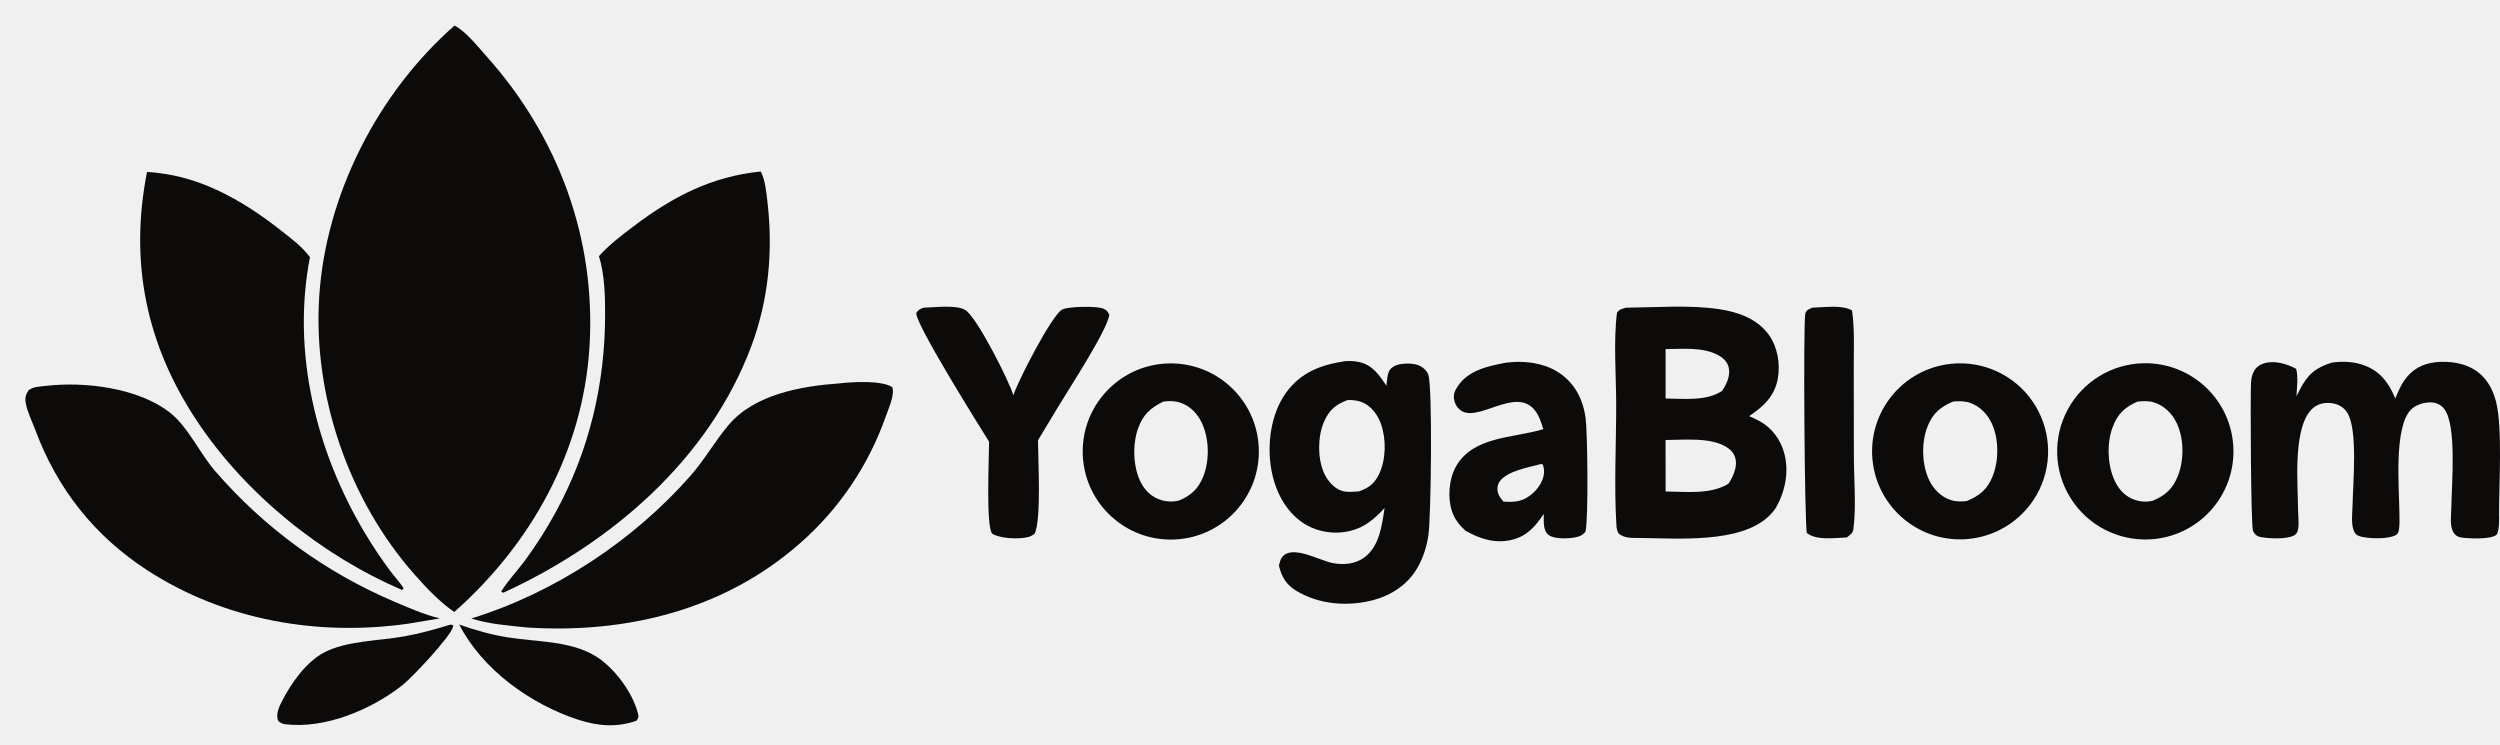
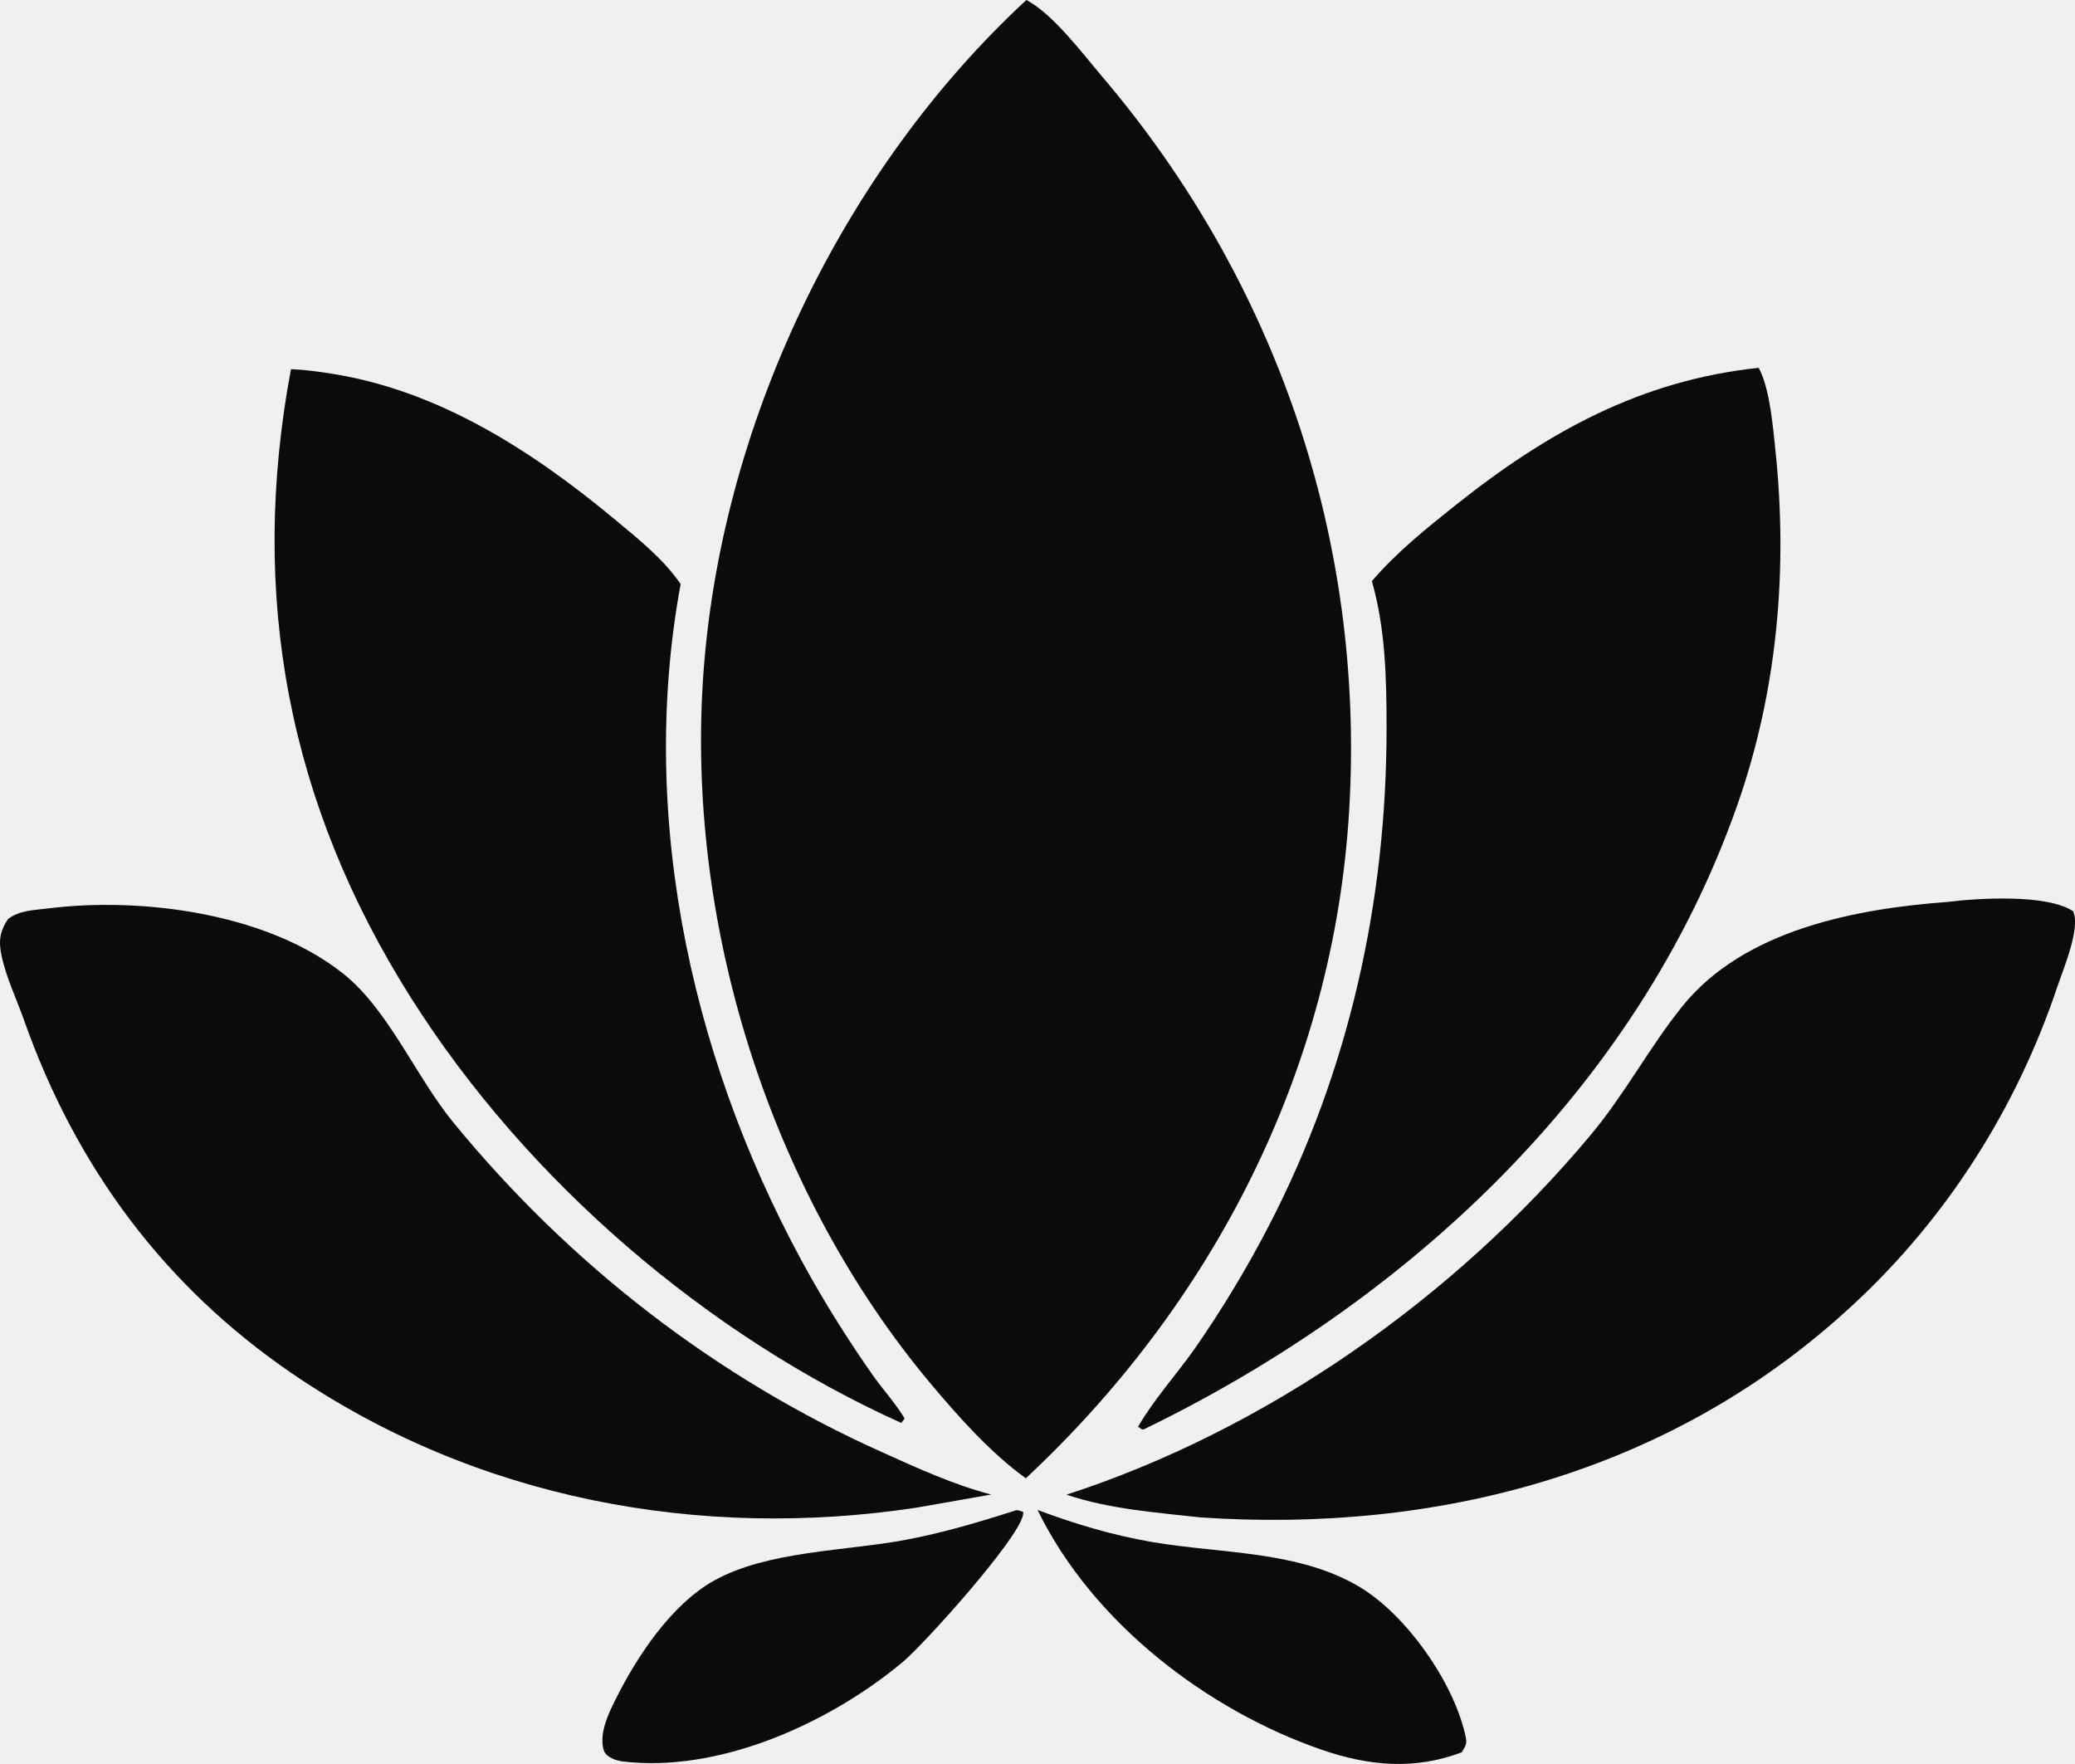
- <svg xmlns="http://www.w3.org/2000/svg" width="84" height="25" viewBox="0 0 84 25" fill="none">
-   <g clip-path="url(#clip0_11213_359)">
-     <path d="M15.272 0.86C15.645 1.045 16.065 1.578 16.347 1.892C18.764 4.592 20.031 8.031 19.807 11.651C19.59 15.154 17.86 18.264 15.264 20.563C14.772 20.227 14.322 19.748 13.929 19.304C11.723 16.809 10.514 13.304 10.725 9.979C10.942 6.55 12.694 3.12 15.272 0.86Z" fill="#0D0B0A" />
-     <path d="M25.558 5.763C25.565 5.775 25.573 5.786 25.58 5.799C25.717 6.079 25.757 6.524 25.792 6.835C25.974 8.451 25.823 10.072 25.255 11.603C23.834 15.428 20.55 18.243 16.92 19.912C16.877 19.911 16.906 19.915 16.84 19.877C17.062 19.514 17.372 19.189 17.628 18.848C18.019 18.316 18.374 17.758 18.689 17.177C19.802 15.131 20.333 12.88 20.332 10.559C20.331 9.9 20.316 9.242 20.125 8.605C20.466 8.227 20.883 7.909 21.288 7.603C22.593 6.615 23.908 5.927 25.558 5.763Z" fill="#0D0B0A" />
-     <path d="M4.94 5.779C5.136 5.786 5.334 5.812 5.528 5.841C7.019 6.068 8.324 6.862 9.489 7.781C9.814 8.038 10.17 8.305 10.415 8.643C9.795 11.825 10.617 15.162 12.263 17.914C12.525 18.352 12.809 18.776 13.113 19.186C13.258 19.382 13.431 19.559 13.562 19.764L13.515 19.824C10.802 18.664 8.26 16.61 6.625 14.156C4.91 11.581 4.342 8.807 4.94 5.779Z" fill="#0D0B0A" />
-     <path d="M28.212 12.881C28.645 12.829 29.615 12.775 29.977 13.005C29.996 13.06 30.001 13.065 30.003 13.132C30.01 13.386 29.844 13.765 29.758 14.002C29.183 15.636 28.198 17.095 26.897 18.239C24.351 20.491 21.051 21.298 17.718 21.084C17.089 21.018 16.44 20.974 15.835 20.781C18.627 19.922 21.284 18.168 23.208 15.977C23.681 15.438 24.028 14.812 24.488 14.271C25.362 13.242 26.946 12.97 28.212 12.881Z" fill="#0D0B0A" />
-     <path d="M1.537 12.966C2.838 12.813 4.604 13.027 5.676 13.837C6.313 14.319 6.697 15.213 7.224 15.822C8.87 17.729 10.933 19.233 13.253 20.218C13.747 20.429 14.255 20.65 14.777 20.778L13.733 20.953C10.693 21.39 7.543 20.847 4.941 19.156C3.17 18.004 1.923 16.424 1.189 14.453C1.082 14.164 0.921 13.851 0.866 13.55C0.833 13.374 0.862 13.258 0.964 13.109C1.128 12.988 1.341 12.99 1.537 12.966Z" fill="#0D0B0A" />
-     <path d="M54.632 10.339C55.645 10.33 56.751 10.24 57.751 10.386C58.395 10.479 59.049 10.71 59.441 11.261C59.728 11.668 59.823 12.239 59.734 12.724C59.624 13.319 59.248 13.662 58.771 13.982C58.885 14.03 58.998 14.083 59.108 14.141C59.529 14.369 59.827 14.765 59.95 15.225C60.119 15.855 59.984 16.504 59.67 17.062C59.599 17.169 59.516 17.264 59.423 17.352C58.461 18.264 56.353 18.088 55.111 18.076C54.871 18.074 54.556 18.096 54.378 17.914C54.335 17.823 54.318 17.763 54.312 17.66C54.23 16.325 54.304 14.94 54.304 13.601C54.303 12.653 54.209 11.418 54.332 10.502C54.428 10.382 54.488 10.383 54.632 10.339ZM58.027 15.032C57.49 14.682 56.586 14.783 55.963 14.784L55.965 16.514C56.655 16.518 57.462 16.625 58.074 16.255C58.219 16.042 58.363 15.726 58.322 15.462C58.291 15.27 58.186 15.136 58.027 15.032ZM57.771 11.957C57.259 11.649 56.54 11.727 55.964 11.73V13.39C56.582 13.395 57.319 13.486 57.859 13.137C58.004 12.93 58.144 12.631 58.089 12.369C58.049 12.176 57.935 12.056 57.771 11.957Z" fill="#0D0B0A" />
-     <path d="M45.185 12.136C45.339 12.123 45.495 12.131 45.647 12.16C46.11 12.253 46.336 12.595 46.584 12.958C46.598 12.831 46.608 12.694 46.638 12.57C46.669 12.44 46.739 12.36 46.856 12.298C47.043 12.198 47.445 12.192 47.641 12.265C47.784 12.318 47.943 12.442 47.992 12.592C48.138 13.035 48.082 17.37 47.997 17.963C47.942 18.354 47.821 18.739 47.623 19.081C47.306 19.634 46.765 19.994 46.157 20.159C45.301 20.39 44.327 20.316 43.563 19.856C43.222 19.651 43.062 19.387 42.972 19.006C43.001 18.869 43.035 18.735 43.153 18.646C43.535 18.357 44.362 18.842 44.787 18.921C45.153 18.989 45.548 18.952 45.852 18.722C46.353 18.344 46.436 17.645 46.522 17.069C46.186 17.427 45.867 17.716 45.372 17.837C44.836 17.969 44.249 17.878 43.787 17.573C43.18 17.17 42.841 16.48 42.717 15.779C42.566 14.925 42.698 13.904 43.215 13.19C43.709 12.509 44.387 12.258 45.185 12.136ZM45.276 13.443C44.876 13.593 44.656 13.778 44.485 14.176C44.274 14.665 44.268 15.374 44.474 15.864C44.583 16.123 44.801 16.396 45.075 16.488C45.257 16.549 45.476 16.523 45.662 16.51C45.991 16.393 46.178 16.254 46.334 15.935C46.574 15.444 46.582 14.753 46.399 14.241C46.292 13.943 46.082 13.65 45.784 13.522C45.632 13.456 45.44 13.434 45.276 13.443Z" fill="#0D0B0A" />
-     <path d="M78.353 12.182C78.745 12.13 79.132 12.148 79.502 12.301C80.013 12.513 80.279 12.899 80.482 13.391C80.585 13.131 80.7 12.869 80.883 12.654C81.174 12.312 81.554 12.176 81.995 12.159C82.502 12.14 83.022 12.256 83.394 12.621C83.638 12.86 83.788 13.181 83.87 13.51C84.088 14.386 83.966 16.268 83.969 17.258C83.969 17.409 83.989 17.888 83.87 17.978C83.668 18.13 82.954 18.096 82.703 18.061C82.556 18.04 82.466 17.961 82.405 17.828C82.312 17.624 82.362 17.258 82.365 17.032C82.375 16.298 82.555 14.269 82.121 13.733C82.021 13.611 81.88 13.534 81.72 13.522C81.487 13.506 81.189 13.587 81.019 13.753C80.417 14.343 80.617 16.441 80.621 17.266C80.623 17.432 80.629 17.614 80.608 17.779C80.599 17.853 80.574 17.937 80.507 17.975C80.25 18.122 79.626 18.101 79.343 18.034C79.195 18 79.132 17.95 79.079 17.807C78.992 17.57 79.041 17.218 79.046 16.967C79.059 16.232 79.233 14.403 78.859 13.851C78.746 13.685 78.579 13.585 78.382 13.553C78.159 13.516 77.926 13.546 77.744 13.689C77.012 14.267 77.212 16.292 77.215 17.129C77.216 17.33 77.257 17.618 77.21 17.806C77.191 17.885 77.168 17.933 77.101 17.977C76.866 18.131 76.228 18.098 75.946 18.043C75.828 18.019 75.752 17.947 75.701 17.839C75.629 17.687 75.608 13.286 75.635 12.85C75.642 12.729 75.667 12.599 75.723 12.49C75.794 12.35 75.914 12.258 76.061 12.211C76.409 12.098 76.844 12.223 77.152 12.394C77.226 12.669 77.173 13.029 77.161 13.316C77.197 13.243 77.234 13.17 77.271 13.098C77.543 12.572 77.798 12.358 78.353 12.182Z" fill="#0D0B0A" />
-     <path d="M72.021 12.205C73.641 12.171 74.989 13.447 75.042 15.068C75.096 16.688 73.837 18.05 72.217 18.124C71.152 18.172 70.142 17.644 69.574 16.741C69.007 15.837 68.969 14.699 69.476 13.76C69.982 12.821 70.954 12.227 72.021 12.205ZM71.821 13.493C71.386 13.686 71.149 13.908 70.981 14.363C70.779 14.907 70.811 15.667 71.07 16.186C71.209 16.466 71.425 16.693 71.726 16.794C71.932 16.863 72.124 16.873 72.335 16.824C72.753 16.649 73.002 16.426 73.174 15.999C73.389 15.463 73.386 14.746 73.14 14.22C72.985 13.892 72.71 13.62 72.358 13.516C72.185 13.465 71.998 13.477 71.821 13.493Z" fill="#0D0B0A" />
-     <path d="M39.205 12.213C40.836 12.14 42.218 13.401 42.294 15.032C42.371 16.663 41.112 18.048 39.481 18.127C37.847 18.205 36.459 16.943 36.382 15.308C36.306 13.674 37.57 12.287 39.205 12.213ZM39.666 13.532C39.477 13.467 39.282 13.468 39.087 13.493C38.65 13.709 38.4 13.934 38.233 14.412C38.044 14.952 38.072 15.725 38.344 16.232C38.493 16.509 38.717 16.712 39.02 16.804C39.206 16.861 39.417 16.866 39.606 16.821C40.022 16.648 40.267 16.424 40.434 15.997C40.647 15.455 40.629 14.74 40.383 14.211C40.239 13.901 39.994 13.644 39.666 13.532Z" fill="#0D0B0A" />
-     <path d="M65.388 12.246C66.438 12.076 67.498 12.484 68.165 13.313C68.831 14.143 69.001 15.266 68.609 16.256C68.217 17.244 67.323 17.947 66.269 18.094C64.664 18.319 63.177 17.209 62.935 15.606C62.694 14.004 63.788 12.505 65.388 12.246ZM65.629 13.49C65.191 13.676 64.938 13.888 64.761 14.342C64.553 14.875 64.573 15.612 64.819 16.13C64.968 16.442 65.221 16.698 65.555 16.804C65.722 16.858 65.912 16.857 66.084 16.835C66.521 16.651 66.776 16.444 66.957 15.99C67.167 15.462 67.164 14.733 66.919 14.217C66.773 13.911 66.525 13.653 66.201 13.538C66.018 13.473 65.82 13.474 65.629 13.49Z" fill="#0D0B0A" />
-     <path d="M50.603 12.185C50.973 12.141 51.33 12.148 51.695 12.233C52.249 12.361 52.713 12.683 52.995 13.18C53.147 13.446 53.234 13.738 53.276 14.04C53.34 14.507 53.377 17.459 53.271 17.866C53.182 17.979 53.092 18.02 52.953 18.05C52.717 18.1 52.198 18.131 52.006 17.953C51.839 17.799 51.873 17.476 51.871 17.268C51.594 17.678 51.315 18.009 50.81 18.135C50.246 18.275 49.723 18.11 49.238 17.83C49.031 17.64 48.874 17.445 48.785 17.174C48.635 16.718 48.683 16.102 48.916 15.682C49.483 14.662 50.818 14.723 51.794 14.436L51.855 14.417C51.816 14.295 51.778 14.171 51.727 14.053C51.175 12.779 49.797 14.171 49.131 13.821C48.997 13.75 48.9 13.607 48.866 13.461C48.82 13.268 48.872 13.142 48.978 12.982C49.336 12.436 50.006 12.299 50.603 12.185ZM51.789 15.588C51.384 15.7 50.622 15.822 50.38 16.191C50.302 16.311 50.295 16.468 50.346 16.601C50.382 16.694 50.453 16.776 50.515 16.853C50.934 16.881 51.197 16.85 51.518 16.559C51.712 16.382 51.891 16.097 51.881 15.822C51.879 15.754 51.86 15.685 51.844 15.619L51.789 15.588Z" fill="#0D0B0A" />
-     <path d="M34.049 13.281C34.194 12.819 35.325 10.61 35.686 10.402C35.873 10.294 36.872 10.278 37.073 10.37C37.202 10.429 37.216 10.464 37.274 10.584C37.171 11.156 35.907 13.076 35.533 13.702L34.876 14.794C34.879 15.451 34.994 17.455 34.765 17.93C34.685 17.992 34.628 18.026 34.528 18.049C34.219 18.122 33.605 18.1 33.334 17.929C33.123 17.652 33.233 15.351 33.234 14.842C32.898 14.305 30.731 10.845 30.788 10.514C30.859 10.411 30.906 10.386 31.022 10.34C31.387 10.329 32.13 10.232 32.433 10.416C32.825 10.654 33.903 12.795 34.049 13.281Z" fill="#0D0B0A" />
-     <path d="M60.886 10.339C61.27 10.329 61.897 10.233 62.228 10.431C62.321 11.063 62.284 11.731 62.286 12.368L62.29 15.318C62.29 16.089 62.374 17.016 62.275 17.772C62.255 17.922 62.163 17.971 62.053 18.058C61.654 18.071 61.04 18.17 60.711 17.91C60.633 17.615 60.585 10.805 60.659 10.536C60.695 10.408 60.779 10.394 60.886 10.339Z" fill="#0D0B0A" />
-     <path d="M15.429 20.984C15.958 21.172 16.49 21.323 17.045 21.413C18.001 21.568 19.111 21.523 19.97 22.021C20.604 22.388 21.254 23.25 21.433 23.964C21.466 24.095 21.456 24.106 21.389 24.214C20.725 24.453 20.081 24.396 19.42 24.18C17.829 23.66 16.208 22.5 15.429 20.984Z" fill="#0D0B0A" />
-     <path d="M15.13 20.988C15.163 20.985 15.196 21.003 15.228 21.012C15.226 21.027 15.227 21.043 15.223 21.058C15.141 21.396 13.832 22.777 13.529 23.016C12.484 23.841 10.932 24.497 9.584 24.335C9.548 24.328 9.498 24.318 9.465 24.303C9.393 24.269 9.347 24.242 9.328 24.164C9.276 23.953 9.396 23.709 9.492 23.525C9.801 22.935 10.285 22.242 10.891 21.923C11.637 21.53 12.74 21.532 13.57 21.384C14.102 21.29 14.614 21.146 15.13 20.988Z" fill="#0D0B0A" />
-   </g>
-   <defs>
-     <clipPath id="clip0_11213_359">
-       <rect width="83.147" height="23.51" fill="white" transform="translate(0.853027 0.859894)" />
-     </clipPath>
-   </defs>
+ <svg xmlns="http://www.w3.org/2000/svg" width="40" height="34" viewBox="0 0 40 34" fill="none">
+   <path d="M19.786 0C20.299 0.268 20.874 1.038 21.261 1.493C24.578 5.397 26.317 10.37 26.009 15.605C25.712 20.671 23.338 25.169 19.775 28.493C19.1 28.007 18.483 27.315 17.943 26.672C14.916 23.065 13.257 17.996 13.546 13.187C13.844 8.229 16.249 3.268 19.786 0Z" fill="#0D0B0A" />
+   <path d="M33.901 7.09C33.911 7.107 33.922 7.124 33.93 7.143C34.119 7.548 34.173 8.19 34.221 8.64C34.471 10.978 34.264 13.322 33.484 15.536C31.535 21.067 27.029 25.138 22.047 27.551C21.988 27.55 22.028 27.555 21.938 27.5C22.242 26.976 22.667 26.506 23.018 26.013C23.555 25.243 24.042 24.436 24.475 23.597C26.001 20.637 26.731 17.383 26.729 14.026C26.728 13.073 26.708 12.121 26.446 11.201C26.913 10.654 27.485 10.194 28.041 9.751C29.832 8.322 31.637 7.328 33.901 7.09Z" fill="#0D0B0A" />
+   <path d="M5.609 7.115C5.877 7.126 6.149 7.163 6.415 7.206C8.461 7.534 10.252 8.682 11.851 10.011C12.297 10.382 12.785 10.769 13.121 11.257C12.271 15.859 13.398 20.685 15.656 24.665C16.017 25.298 16.407 25.911 16.824 26.505C17.023 26.787 17.26 27.043 17.439 27.34L17.375 27.427C13.652 25.749 10.164 22.779 7.921 19.23C5.567 15.506 4.788 11.495 5.609 7.115Z" fill="#0D0B0A" />
+   <path d="M37.543 17.384C38.136 17.309 39.467 17.23 39.965 17.564C39.99 17.643 39.997 17.651 40 17.747C40.01 18.114 39.782 18.663 39.664 19.006C38.874 21.368 37.523 23.478 35.738 25.133C32.244 28.389 27.716 29.556 23.143 29.247C22.279 29.151 21.388 29.088 20.558 28.809C24.39 27.567 28.035 25.029 30.676 21.861C31.325 21.082 31.801 20.177 32.432 19.394C33.631 17.907 35.805 17.514 37.543 17.384Z" fill="#0D0B0A" />
+   <path d="M0.938 17.508C2.724 17.286 5.147 17.596 6.618 18.768C7.492 19.464 8.019 20.758 8.742 21.638C11.002 24.396 13.832 26.571 17.015 27.995C17.693 28.301 18.391 28.62 19.107 28.806L17.675 29.058C13.503 29.691 9.18 28.905 5.61 26.459C3.179 24.793 1.468 22.509 0.462 19.659C0.314 19.241 0.093 18.787 0.017 18.352C-0.027 18.098 0.012 17.93 0.153 17.715C0.377 17.541 0.669 17.543 0.938 17.508Z" fill="#0D0B0A" />
+   <path d="M20.001 29.104C20.727 29.375 21.457 29.593 22.219 29.723C23.53 29.948 25.054 29.882 26.233 30.602C27.103 31.134 27.994 32.379 28.24 33.412C28.285 33.602 28.272 33.617 28.18 33.774C27.269 34.12 26.384 34.038 25.478 33.725C23.295 32.972 21.07 31.296 20.001 29.104Z" fill="#0D0B0A" />
+   <path d="M19.591 29.108C19.637 29.104 19.681 29.129 19.726 29.142C19.724 29.164 19.724 29.187 19.719 29.209C19.607 29.698 17.81 31.695 17.395 32.041C15.961 33.234 13.831 34.181 11.981 33.948C11.932 33.937 11.863 33.923 11.818 33.901C11.718 33.852 11.655 33.814 11.629 33.7C11.559 33.395 11.723 33.042 11.855 32.777C12.279 31.923 12.943 30.921 13.774 30.46C14.799 29.892 16.312 29.894 17.451 29.681C18.181 29.544 18.884 29.335 19.591 29.108Z" fill="#0D0B0A" />
</svg>
